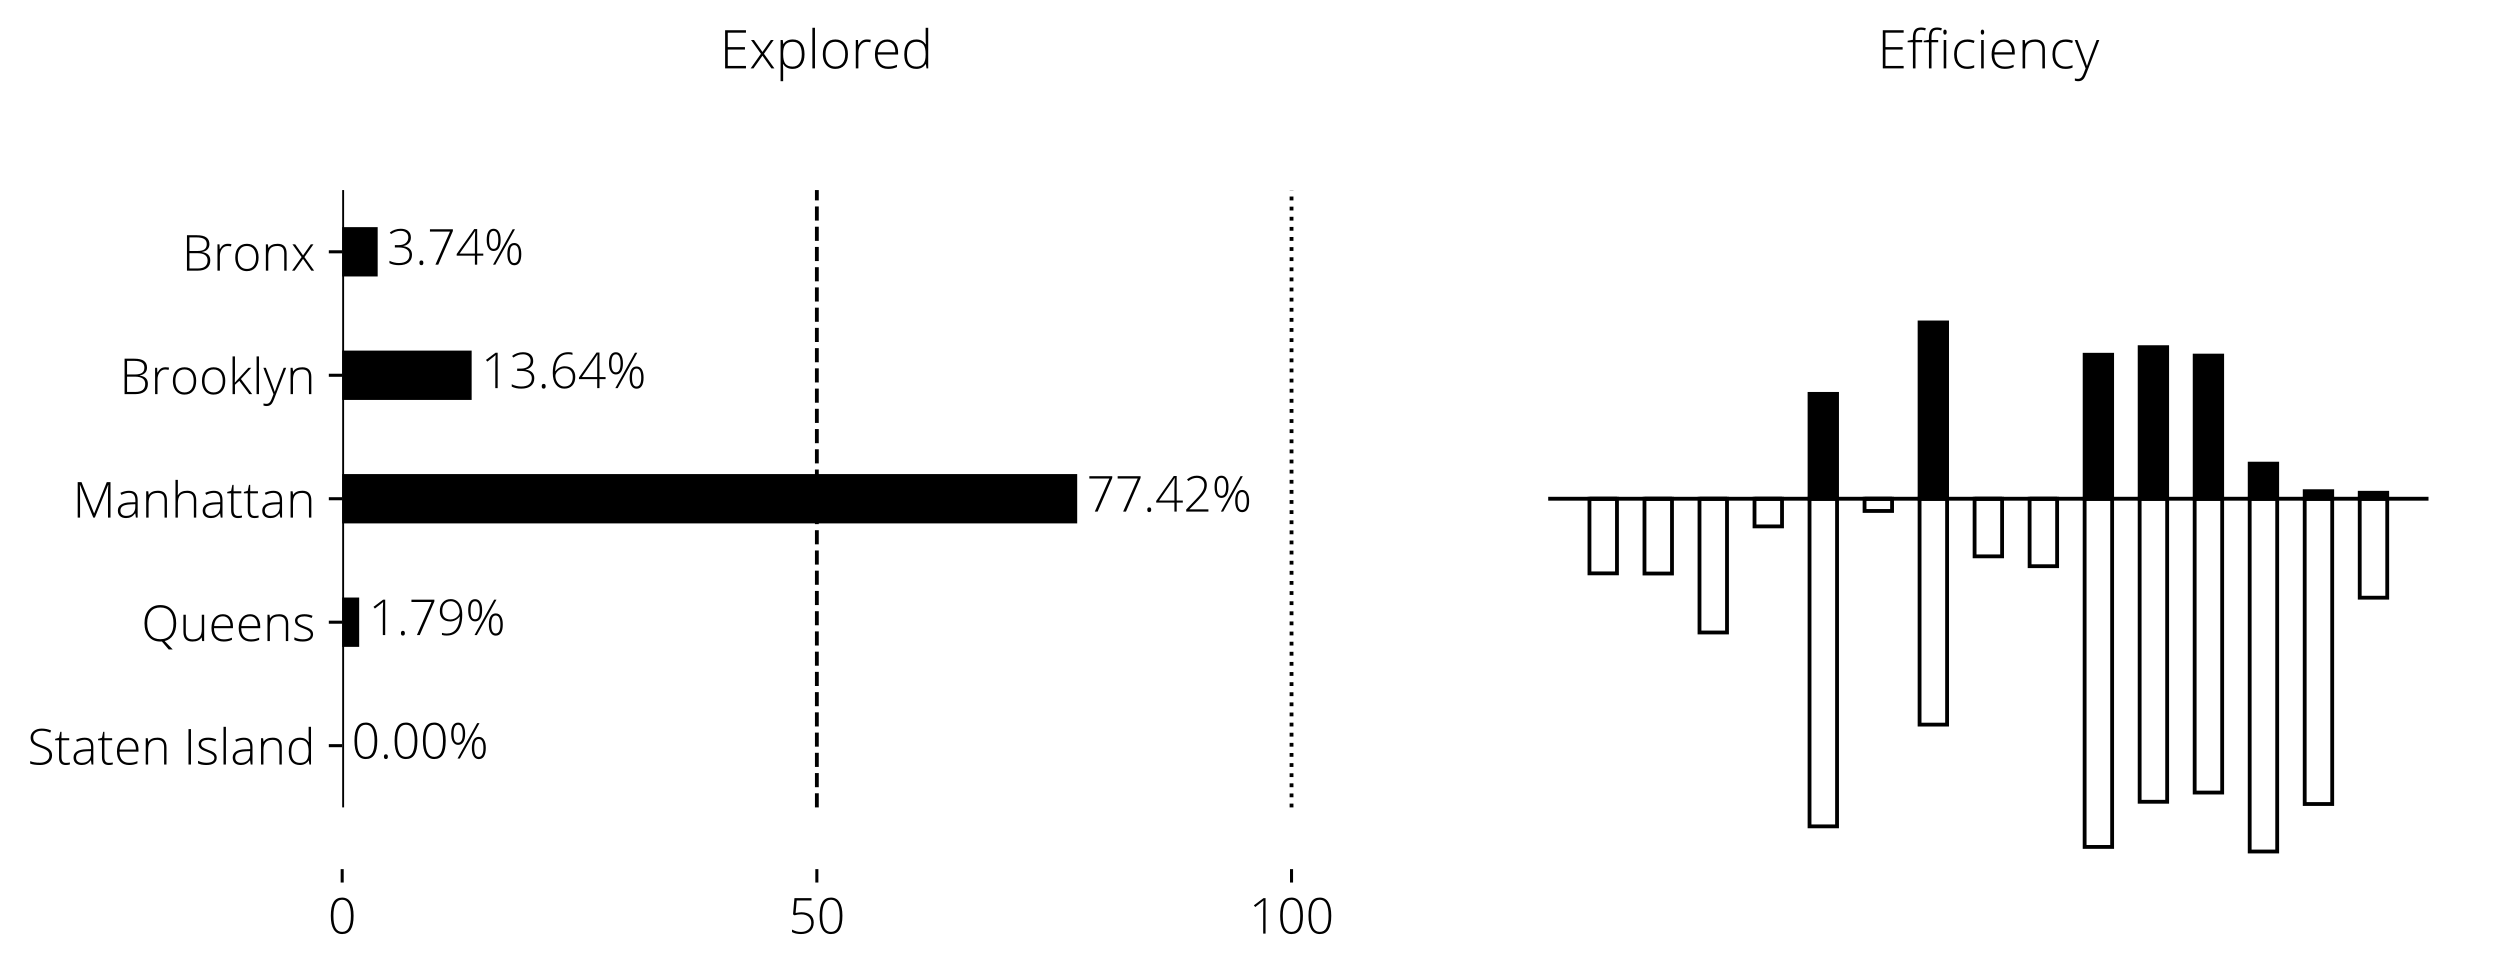
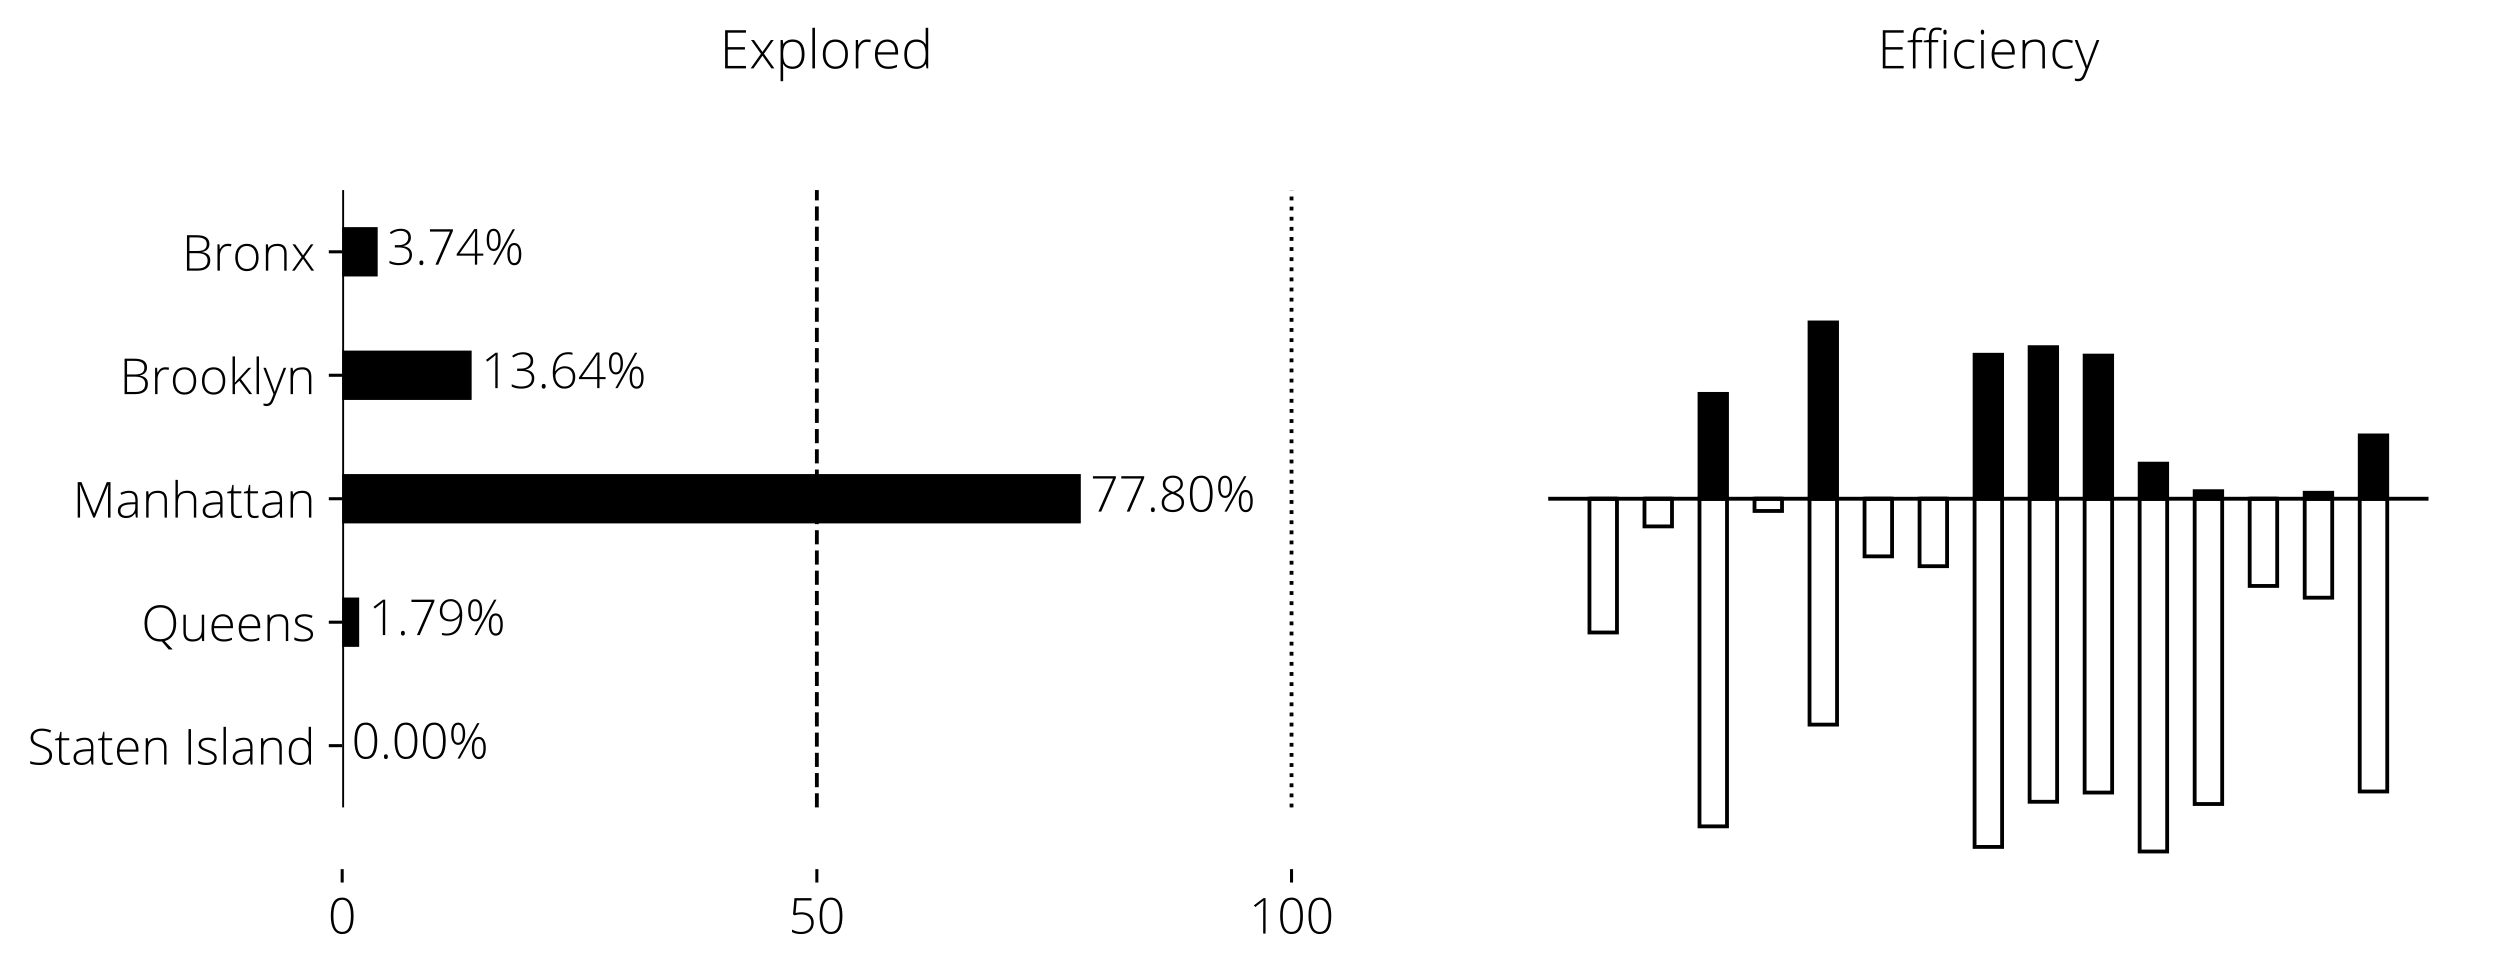
<svg xmlns="http://www.w3.org/2000/svg" xmlns:xlink="http://www.w3.org/1999/xlink" width="654.828pt" height="254.856pt" viewBox="0 0 654.828 254.856" version="1.1">
  <defs>
    <style type="text/css">*{stroke-linejoin: round; stroke-linecap: butt}</style>
  </defs>
  <g id="figure_1">
    <g id="patch_1">
      <path d="M 0 254.856  L 654.828 254.856  L 654.828 0  L 0 0  z " style="fill: #ffffff" />
    </g>
    <g id="axes_1">
      <g id="patch_2">
        <path d="M 89.628 227.654  L 343.265 227.654  L 343.265 33.614  L 89.628 33.614  L 89.628 227.654  z " style="fill: none" />
      </g>
      <g id="patch_3">
-         <path d="M 89.628 201.782  L 89.628 201.782  L 89.628 188.846  L 89.628 188.846  z " clip-path="url(#p0655d49306)" />
+         <path d="M 89.628 201.782  L 89.628 201.782  L 89.628 188.846  L 89.628 188.846  z " clip-path="url(#paaaf81e658)" />
      </g>
      <g id="patch_4">
-         <path d="M 89.628 169.442  L 94.08 169.442  L 94.08 156.506  L 89.628 156.506  z " clip-path="url(#p0655d49306)" />
+         <path d="M 89.628 169.442  L 94.08 169.442  L 94.08 156.506  L 89.628 156.506  z " clip-path="url(#paaaf81e658)" />
      </g>
      <g id="patch_5">
-         <path d="M 89.628 137.102  L 282.151 137.102  L 282.151 124.166  L 89.628 124.166  z " clip-path="url(#p0655d49306)" />
+         <path d="M 89.628 137.102  L 283.097 137.102  L 283.097 124.166  L 89.628 124.166  z " clip-path="url(#paaaf81e658)" />
      </g>
      <g id="patch_6">
-         <path d="M 89.628 104.762  L 123.54 104.762  L 123.54 91.826  L 89.628 91.826  z " clip-path="url(#p0655d49306)" />
+         <path d="M 89.628 104.762  L 123.54 104.762  L 123.54 91.826  L 89.628 91.826  z " clip-path="url(#paaaf81e658)" />
      </g>
      <g id="patch_7">
-         <path d="M 89.628 72.422  L 98.926 72.422  L 98.926 59.486  L 89.628 59.486  z " clip-path="url(#p0655d49306)" />
+         <path d="M 89.628 72.422  L 98.926 72.422  L 98.926 59.486  L 89.628 59.486  z " clip-path="url(#paaaf81e658)" />
      </g>
      <g id="matplotlib.axis_1">
        <g id="xtick_1">
          <g id="line2d_1">
            <defs>
-               <path id="m9efb4e3fc9" d="M 0 0  L 0 3.5  " style="stroke: #000000; stroke-width: 0.8" />
+               <path id="m57287d8d97" d="M 0 0  L 0 3.5  " style="stroke: #000000; stroke-width: 0.8" />
            </defs>
            <g>
-               <use xlink:href="#m9efb4e3fc9" x="89.628" y="227.654" style="stroke: #000000; stroke-width: 0.8" />
+               <use xlink:href="#m57287d8d97" x="89.628" y="227.654" style="stroke: #000000; stroke-width: 0.8" />
            </g>
          </g>
          <g id="text_1">
            <g transform="translate(85.91836 244.5322) scale(0.13 -0.13)">
              <defs>
                <path id="OpenSans-Light-30" d="M 3297 2297  Q 3297 1094 2930 515  Q 2563 -63 1819 -63  Q 1103 -63 731 532  Q 359 1128 359 2297  Q 359 3491 720 4066  Q 1081 4641 1819 4641  Q 2541 4641 2919 4045  Q 3297 3450 3297 2297  z M 697 2297  Q 697 1234 975 726  Q 1253 219 1819 219  Q 2409 219 2679 744  Q 2950 1269 2950 2297  Q 2950 3309 2679 3834  Q 2409 4359 1819 4359  Q 1228 4359 962 3834  Q 697 3309 697 2297  z " transform="scale(0.015625)" />
              </defs>
              <use xlink:href="#OpenSans-Light-30" />
            </g>
          </g>
        </g>
        <g id="xtick_2">
          <g id="line2d_2">
            <g>
-               <use xlink:href="#m9efb4e3fc9" x="213.96" y="227.654" style="stroke: #000000; stroke-width: 0.8" />
+               <use xlink:href="#m57287d8d97" x="213.96" y="227.654" style="stroke: #000000; stroke-width: 0.8" />
            </g>
          </g>
          <g id="text_2">
            <g transform="translate(206.5398 244.5322) scale(0.13 -0.13)">
              <defs>
                <path id="OpenSans-Light-35" d="M 1678 2747  Q 2409 2747 2829 2394  Q 3250 2041 3250 1422  Q 3250 719 2812 328  Q 2375 -63 1606 -63  Q 1266 -63 959 4  Q 653 72 447 197  L 447 519  Q 784 347 1046 280  Q 1309 213 1606 213  Q 2206 213 2568 530  Q 2931 847 2931 1388  Q 2931 1897 2578 2187  Q 2225 2478 1619 2478  Q 1213 2478 769 2356  L 581 2478  L 763 4569  L 2963 4569  L 2963 4269  L 1056 4269  L 916 2656  Q 1403 2747 1678 2747  z " transform="scale(0.015625)" />
              </defs>
              <use xlink:href="#OpenSans-Light-35" />
              <use xlink:href="#OpenSans-Light-30" x="57.08" />
            </g>
          </g>
        </g>
        <g id="xtick_3">
          <g id="line2d_3">
            <g>
-               <use xlink:href="#m9efb4e3fc9" x="338.292" y="227.654" style="stroke: #000000; stroke-width: 0.8" />
+               <use xlink:href="#m57287d8d97" x="338.292" y="227.654" style="stroke: #000000; stroke-width: 0.8" />
            </g>
          </g>
          <g id="text_3">
            <g transform="translate(327.1613 244.5322) scale(0.13 -0.13)">
              <defs>
                <path id="OpenSans-Light-31" d="M 2131 0  L 1825 0  L 1825 3328  Q 1825 3781 1863 4269  Q 1816 4222 1766 4178  Q 1716 4134 800 3419  L 622 3641  L 1863 4569  L 2131 4569  L 2131 0  z " transform="scale(0.015625)" />
              </defs>
              <use xlink:href="#OpenSans-Light-31" />
              <use xlink:href="#OpenSans-Light-30" x="57.08" />
              <use xlink:href="#OpenSans-Light-30" x="114.16" />
            </g>
          </g>
        </g>
      </g>
      <g id="matplotlib.axis_2">
        <g id="ytick_1">
          <g id="line2d_4">
            <defs>
-               <path id="m9c99fe3519" d="M 0 0  L -3.5 0  " style="stroke: #000000; stroke-width: 0.8" />
+               <path id="ma86e951712" d="M 0 0  L -3.5 0  " style="stroke: #000000; stroke-width: 0.8" />
            </defs>
            <g>
-               <use xlink:href="#m9c99fe3519" x="89.628" y="195.314" style="stroke: #000000; stroke-width: 0.8" />
+               <use xlink:href="#ma86e951712" x="89.628" y="195.314" style="stroke: #000000; stroke-width: 0.8" />
            </g>
          </g>
          <g id="text_4">
            <g transform="translate(7.2 200.2532) scale(0.13 -0.13)">
              <defs>
                <path id="OpenSans-Light-53" d="M 3169 1178  Q 3169 606 2748 271  Q 2328 -63 1631 -63  Q 794 -63 347 122  L 347 441  Q 841 231 1606 231  Q 2169 231 2498 489  Q 2828 747 2828 1166  Q 2828 1425 2718 1595  Q 2609 1766 2362 1906  Q 2116 2047 1638 2209  Q 938 2450 670 2729  Q 403 3009 403 3475  Q 403 3988 804 4311  Q 1206 4634 1838 4634  Q 2481 4634 3047 4391  L 2931 4116  Q 2363 4353 1844 4353  Q 1338 4353 1038 4118  Q 738 3884 738 3481  Q 738 3228 830 3065  Q 922 2903 1131 2773  Q 1341 2644 1850 2463  Q 2384 2278 2653 2104  Q 2922 1931 3045 1711  Q 3169 1491 3169 1178  z " transform="scale(0.015625)" />
                <path id="OpenSans-Light-74" d="M 1466 213  Q 1759 213 1978 263  L 1978 13  Q 1753 -63 1459 -63  Q 1009 -63 795 178  Q 581 419 581 934  L 581 3128  L 78 3128  L 78 3309  L 581 3450  L 738 4219  L 897 4219  L 897 3397  L 1894 3397  L 1894 3128  L 897 3128  L 897 978  Q 897 588 1034 400  Q 1172 213 1466 213  z " transform="scale(0.015625)" />
                <path id="OpenSans-Light-61" d="M 2631 0  L 2553 538  L 2528 538  Q 2272 209 2001 73  Q 1731 -63 1363 -63  Q 863 -63 584 193  Q 306 450 306 903  Q 306 1400 720 1675  Q 1134 1950 1919 1966  L 2566 1984  L 2566 2209  Q 2566 2694 2369 2941  Q 2172 3188 1734 3188  Q 1263 3188 756 2925  L 641 3194  Q 1200 3456 1747 3456  Q 2306 3456 2582 3165  Q 2859 2875 2859 2259  L 2859 0  L 2631 0  z M 1381 219  Q 1925 219 2239 530  Q 2553 841 2553 1394  L 2553 1728  L 1959 1703  Q 1244 1669 939 1480  Q 634 1291 634 891  Q 634 572 829 395  Q 1025 219 1381 219  z " transform="scale(0.015625)" />
                <path id="OpenSans-Light-65" d="M 1941 -63  Q 1200 -63 786 393  Q 372 850 372 1672  Q 372 2484 772 2973  Q 1172 3463 1850 3463  Q 2450 3463 2797 3044  Q 3144 2625 3144 1906  L 3144 1656  L 697 1656  Q 703 956 1023 587  Q 1344 219 1941 219  Q 2231 219 2451 259  Q 2672 300 3009 434  L 3009 153  Q 2722 28 2478 -17  Q 2234 -63 1941 -63  z M 1850 3188  Q 1359 3188 1062 2864  Q 766 2541 716 1931  L 2816 1931  Q 2816 2522 2559 2855  Q 2303 3188 1850 3188  z " transform="scale(0.015625)" />
                <path id="OpenSans-Light-6e" d="M 2938 0  L 2938 2203  Q 2938 2716 2722 2948  Q 2506 3181 2053 3181  Q 1444 3181 1161 2873  Q 878 2566 878 1875  L 878 0  L 569 0  L 569 3397  L 831 3397  L 891 2931  L 909 2931  Q 1241 3463 2088 3463  Q 3244 3463 3244 2222  L 3244 0  L 2938 0  z " transform="scale(0.015625)" />
                <path id="OpenSans-Light-20" transform="scale(0.015625)" />
                <path id="OpenSans-Light-49" d="M 647 0  L 647 4569  L 966 4569  L 966 0  L 647 0  z " transform="scale(0.015625)" />
                <path id="OpenSans-Light-73" d="M 2675 884  Q 2675 428 2328 182  Q 1981 -63 1344 -63  Q 663 -63 263 147  L 263 481  Q 775 225 1344 225  Q 1847 225 2108 392  Q 2369 559 2369 838  Q 2369 1094 2161 1269  Q 1953 1444 1478 1613  Q 969 1797 762 1930  Q 556 2063 451 2230  Q 347 2397 347 2638  Q 347 3019 667 3241  Q 988 3463 1563 3463  Q 2113 3463 2606 3256  L 2491 2975  Q 1991 3181 1563 3181  Q 1147 3181 903 3043  Q 659 2906 659 2663  Q 659 2397 848 2237  Q 1038 2078 1588 1881  Q 2047 1716 2256 1583  Q 2466 1450 2570 1281  Q 2675 1113 2675 884  z " transform="scale(0.015625)" />
                <path id="OpenSans-Light-6c" d="M 878 0  L 569 0  L 569 4863  L 878 4863  L 878 0  z " transform="scale(0.015625)" />
                <path id="OpenSans-Light-64" d="M 1813 3463  Q 2181 3463 2450 3328  Q 2719 3194 2931 2869  L 2950 2869  Q 2931 3263 2931 3641  L 2931 4863  L 3238 4863  L 3238 0  L 3034 0  L 2956 519  L 2931 519  Q 2544 -63 1819 -63  Q 1116 -63 744 375  Q 372 813 372 1650  Q 372 2531 740 2997  Q 1109 3463 1813 3463  z M 1813 3181  Q 1256 3181 976 2790  Q 697 2400 697 1656  Q 697 213 1819 213  Q 2394 213 2662 547  Q 2931 881 2931 1650  L 2931 1703  Q 2931 2491 2667 2836  Q 2403 3181 1813 3181  z " transform="scale(0.015625)" />
              </defs>
              <use xlink:href="#OpenSans-Light-53" />
              <use xlink:href="#OpenSans-Light-74" x="54.492" />
              <use xlink:href="#OpenSans-Light-61" x="87.988" />
              <use xlink:href="#OpenSans-Light-74" x="140.967" />
              <use xlink:href="#OpenSans-Light-65" x="174.463" />
              <use xlink:href="#OpenSans-Light-6e" x="229.346" />
              <use xlink:href="#OpenSans-Light-20" x="288.33" />
              <use xlink:href="#OpenSans-Light-49" x="314.307" />
              <use xlink:href="#OpenSans-Light-73" x="339.502" />
              <use xlink:href="#OpenSans-Light-6c" x="386.084" />
              <use xlink:href="#OpenSans-Light-61" x="408.691" />
              <use xlink:href="#OpenSans-Light-6e" x="461.67" />
              <use xlink:href="#OpenSans-Light-64" x="520.654" />
            </g>
          </g>
        </g>
        <g id="ytick_2">
          <g id="line2d_5">
            <g>
-               <use xlink:href="#m9c99fe3519" x="89.628" y="162.974" style="stroke: #000000; stroke-width: 0.8" />
+               <use xlink:href="#ma86e951712" x="89.628" y="162.974" style="stroke: #000000; stroke-width: 0.8" />
            </g>
          </g>
          <g id="text_5">
            <g transform="translate(37.03094 167.9132) scale(0.13 -0.13)">
              <defs>
                <path id="OpenSans-Light-51" d="M 4488 2291  Q 4488 1372 4094 770  Q 3700 169 3003 0  L 4044 -1088  L 3525 -1088  L 2644 -56  L 2541 -63  L 2444 -63  Q 1491 -63 947 570  Q 403 1203 403 2297  Q 403 3388 951 4014  Q 1500 4641 2450 4641  Q 3406 4641 3947 4011  Q 4488 3381 4488 2291  z M 750 2291  Q 750 1309 1187 773  Q 1625 238 2444 238  Q 3269 238 3705 769  Q 4141 1300 4141 2291  Q 4141 3278 3705 3804  Q 3269 4331 2450 4331  Q 1634 4331 1192 3800  Q 750 3269 750 2291  z " transform="scale(0.015625)" />
                <path id="OpenSans-Light-75" d="M 838 3397  L 838 1197  Q 838 684 1053 451  Q 1269 219 1722 219  Q 2328 219 2614 525  Q 2900 831 2900 1522  L 2900 3397  L 3206 3397  L 3206 0  L 2944 0  L 2888 469  L 2869 469  Q 2538 -63 1691 -63  Q 531 -63 531 1178  L 531 3397  L 838 3397  z " transform="scale(0.015625)" />
              </defs>
              <use xlink:href="#OpenSans-Light-51" />
              <use xlink:href="#OpenSans-Light-75" x="76.416" />
              <use xlink:href="#OpenSans-Light-65" x="135.4" />
              <use xlink:href="#OpenSans-Light-65" x="190.283" />
              <use xlink:href="#OpenSans-Light-6e" x="245.166" />
              <use xlink:href="#OpenSans-Light-73" x="304.15" />
            </g>
          </g>
        </g>
        <g id="ytick_3">
          <g id="line2d_6">
            <g>
-               <use xlink:href="#m9c99fe3519" x="89.628" y="130.634" style="stroke: #000000; stroke-width: 0.8" />
+               <use xlink:href="#ma86e951712" x="89.628" y="130.634" style="stroke: #000000; stroke-width: 0.8" />
            </g>
          </g>
          <g id="text_6">
            <g transform="translate(19.03406 135.5732) scale(0.13 -0.13)">
              <defs>
                <path id="OpenSans-Light-4d" d="M 2656 0  L 953 4219  L 928 4219  Q 953 3831 953 3425  L 953 0  L 647 0  L 647 4569  L 1141 4569  L 2759 550  L 2778 550  L 4397 4569  L 4878 4569  L 4878 0  L 4556 0  L 4556 3463  Q 4556 3825 4594 4213  L 4569 4213  L 2859 0  L 2656 0  z " transform="scale(0.015625)" />
                <path id="OpenSans-Light-68" d="M 2938 0  L 2938 2203  Q 2938 2716 2722 2948  Q 2506 3181 2053 3181  Q 1444 3181 1161 2873  Q 878 2566 878 1875  L 878 0  L 569 0  L 569 4863  L 878 4863  L 878 3316  L 863 2881  L 884 2881  Q 1075 3188 1365 3325  Q 1656 3463 2088 3463  Q 3244 3463 3244 2222  L 3244 0  L 2938 0  z " transform="scale(0.015625)" />
              </defs>
              <use xlink:href="#OpenSans-Light-4d" />
              <use xlink:href="#OpenSans-Light-61" x="86.279" />
              <use xlink:href="#OpenSans-Light-6e" x="139.258" />
              <use xlink:href="#OpenSans-Light-68" x="198.242" />
              <use xlink:href="#OpenSans-Light-61" x="257.227" />
              <use xlink:href="#OpenSans-Light-74" x="310.205" />
              <use xlink:href="#OpenSans-Light-74" x="343.701" />
              <use xlink:href="#OpenSans-Light-61" x="377.197" />
              <use xlink:href="#OpenSans-Light-6e" x="430.176" />
            </g>
          </g>
        </g>
        <g id="ytick_4">
          <g id="line2d_7">
            <g>
-               <use xlink:href="#m9c99fe3519" x="89.628" y="98.294" style="stroke: #000000; stroke-width: 0.8" />
+               <use xlink:href="#ma86e951712" x="89.628" y="98.294" style="stroke: #000000; stroke-width: 0.8" />
            </g>
          </g>
          <g id="text_7">
            <g transform="translate(31.31703 103.2332) scale(0.13 -0.13)">
              <defs>
                <path id="OpenSans-Light-42" d="M 647 4569  L 1900 4569  Q 2747 4569 3144 4281  Q 3541 3994 3541 3413  Q 3541 3016 3298 2752  Q 3056 2488 2591 2413  L 2591 2394  Q 3138 2313 3395 2048  Q 3653 1784 3653 1313  Q 3653 681 3234 340  Q 2816 0 2047 0  L 647 0  L 647 4569  z M 966 2534  L 1972 2534  Q 2616 2534 2908 2748  Q 3200 2963 3200 3419  Q 3200 3875 2870 4081  Q 2541 4288 1888 4288  L 966 4288  L 966 2534  z M 966 2253  L 966 281  L 2041 281  Q 3309 281 3309 1313  Q 3309 2253 1972 2253  L 966 2253  z " transform="scale(0.015625)" />
                <path id="OpenSans-Light-72" d="M 1906 3463  Q 2122 3463 2369 3419  L 2309 3122  Q 2097 3175 1869 3175  Q 1434 3175 1156 2806  Q 878 2438 878 1875  L 878 0  L 569 0  L 569 3397  L 831 3397  L 863 2784  L 884 2784  Q 1094 3159 1331 3311  Q 1569 3463 1906 3463  z " transform="scale(0.015625)" />
                <path id="OpenSans-Light-6f" d="M 3378 1703  Q 3378 872 2975 404  Q 2572 -63 1863 -63  Q 1416 -63 1075 153  Q 734 369 553 772  Q 372 1175 372 1703  Q 372 2534 775 2998  Q 1178 3463 1881 3463  Q 2581 3463 2979 2992  Q 3378 2522 3378 1703  z M 697 1703  Q 697 1003 1005 611  Q 1313 219 1875 219  Q 2438 219 2745 611  Q 3053 1003 3053 1703  Q 3053 2406 2742 2793  Q 2431 3181 1869 3181  Q 1306 3181 1001 2795  Q 697 2409 697 1703  z " transform="scale(0.015625)" />
                <path id="OpenSans-Light-6b" d="M 872 1491  L 2606 3397  L 2981 3397  L 1644 1947  L 3097 0  L 2725 0  L 1434 1716  L 878 1209  L 878 0  L 569 0  L 569 4863  L 878 4863  L 878 2425  L 856 1491  L 872 1491  z " transform="scale(0.015625)" />
                <path id="OpenSans-Light-79" d="M 0 3397  L 319 3397  L 1038 1491  Q 1366 613 1453 306  L 1472 306  Q 1603 709 1900 1509  L 2619 3397  L 2938 3397  L 1416 -550  Q 1231 -1031 1106 -1200  Q 981 -1369 814 -1453  Q 647 -1538 409 -1538  Q 231 -1538 13 -1472  L 13 -1203  Q 194 -1253 403 -1253  Q 563 -1253 684 -1178  Q 806 -1103 904 -945  Q 1003 -788 1133 -445  Q 1263 -103 1300 0  L 0 3397  z " transform="scale(0.015625)" />
              </defs>
              <use xlink:href="#OpenSans-Light-42" />
              <use xlink:href="#OpenSans-Light-72" x="62.695" />
              <use xlink:href="#OpenSans-Light-6f" x="101.611" />
              <use xlink:href="#OpenSans-Light-6f" x="160.205" />
              <use xlink:href="#OpenSans-Light-6b" x="218.799" />
              <use xlink:href="#OpenSans-Light-6c" x="267.188" />
              <use xlink:href="#OpenSans-Light-79" x="289.795" />
              <use xlink:href="#OpenSans-Light-6e" x="335.693" />
            </g>
          </g>
        </g>
        <g id="ytick_5">
          <g id="line2d_8">
            <g>
-               <use xlink:href="#m9c99fe3519" x="89.628" y="65.954" style="stroke: #000000; stroke-width: 0.8" />
+               <use xlink:href="#ma86e951712" x="89.628" y="65.954" style="stroke: #000000; stroke-width: 0.8" />
            </g>
          </g>
          <g id="text_8">
            <g transform="translate(47.65641 70.89317) scale(0.13 -0.13)">
              <defs>
                <path id="OpenSans-Light-78" d="M 1403 1747  L 219 3397  L 575 3397  L 1588 1966  L 2591 3397  L 2931 3397  L 1766 1747  L 3016 0  L 2656 0  L 1588 1516  L 513 0  L 172 0  L 1403 1747  z " transform="scale(0.015625)" />
              </defs>
              <use xlink:href="#OpenSans-Light-42" />
              <use xlink:href="#OpenSans-Light-72" x="62.695" />
              <use xlink:href="#OpenSans-Light-6f" x="101.611" />
              <use xlink:href="#OpenSans-Light-6e" x="160.205" />
              <use xlink:href="#OpenSans-Light-78" x="219.189" />
            </g>
          </g>
        </g>
      </g>
      <g id="LineCollection_1">
-         <path d="M 89.628 211.484  L 89.628 49.784  " clip-path="url(#p0655d49306)" style="fill: none; stroke: #000000" />
+         <path d="M 89.628 211.484  L 89.628 49.784  " clip-path="url(#paaaf81e658)" style="fill: none; stroke: #000000" />
      </g>
      <g id="LineCollection_2">
-         <path d="M 213.96 211.484  L 213.96 49.784  " clip-path="url(#p0655d49306)" style="fill: none; stroke-dasharray: 3.7,1.6; stroke-dashoffset: 0; stroke: #000000" />
+         <path d="M 213.96 211.484  L 213.96 49.784  " clip-path="url(#paaaf81e658)" style="fill: none; stroke-dasharray: 3.7,1.6; stroke-dashoffset: 0; stroke: #000000" />
      </g>
      <g id="LineCollection_3">
-         <path d="M 338.292 211.484  L 338.292 49.784  " clip-path="url(#p0655d49306)" style="fill: none; stroke-dasharray: 1,1.65; stroke-dashoffset: 0; stroke: #000000" />
+         <path d="M 338.292 211.484  L 338.292 49.784  " clip-path="url(#paaaf81e658)" style="fill: none; stroke-dasharray: 1,1.65; stroke-dashoffset: 0; stroke: #000000" />
      </g>
      <g id="text_9">
        <g transform="translate(92.11507 198.6911) scale(0.13 -0.13)">
          <defs>
            <path id="OpenSans-Light-2e" d="M 506 244  Q 506 550 756 550  Q 1013 550 1013 244  Q 1013 -63 756 -63  Q 506 -63 506 244  z " transform="scale(0.015625)" />
            <path id="OpenSans-Light-25" d="M 659 3206  Q 659 2625 800 2333  Q 941 2041 1241 2041  Q 1844 2041 1844 3206  Q 1844 3781 1689 4070  Q 1534 4359 1241 4359  Q 941 4359 800 4070  Q 659 3781 659 3206  z M 2150 3206  Q 2150 2500 1915 2133  Q 1681 1766 1241 1766  Q 825 1766 589 2142  Q 353 2519 353 3206  Q 353 3903 578 4268  Q 803 4634 1241 4634  Q 1675 4634 1912 4257  Q 2150 3881 2150 3206  z M 3322 1369  Q 3322 791 3462 502  Q 3603 213 3903 213  Q 4506 213 4506 1369  Q 4506 2522 3903 2522  Q 3603 2522 3462 2236  Q 3322 1950 3322 1369  z M 4813 1369  Q 4813 663 4581 295  Q 4350 -72 3909 -72  Q 3484 -72 3250 308  Q 3016 688 3016 1369  Q 3016 2072 3245 2434  Q 3475 2797 3909 2797  Q 4338 2797 4575 2422  Q 4813 2047 4813 1369  z M 4000 4569  L 1466 0  L 1166 0  L 3700 4569  L 4000 4569  z " transform="scale(0.015625)" />
          </defs>
          <use xlink:href="#OpenSans-Light-30" />
          <use xlink:href="#OpenSans-Light-2e" x="57.08" />
          <use xlink:href="#OpenSans-Light-30" x="80.859" />
          <use xlink:href="#OpenSans-Light-30" x="137.939" />
          <use xlink:href="#OpenSans-Light-25" x="195.02" />
        </g>
      </g>
      <g id="text_10">
        <g transform="translate(96.5668 166.3511) scale(0.13 -0.13)">
          <defs>
            <path id="OpenSans-Light-37" d="M 1044 0  L 2925 4269  L 341 4269  L 341 4569  L 3297 4569  L 3297 4341  L 1409 0  L 1044 0  z " transform="scale(0.015625)" />
            <path id="OpenSans-Light-39" d="M 3238 2631  Q 3238 1731 3002 1125  Q 2766 519 2314 228  Q 1863 -63 1222 -63  Q 897 -63 622 19  L 622 288  Q 756 244 945 220  Q 1134 197 1234 197  Q 2006 197 2443 755  Q 2881 1313 2931 2381  L 2894 2381  Q 2666 2081 2350 1920  Q 2034 1759 1691 1759  Q 1056 1759 701 2109  Q 347 2459 347 3103  Q 347 3791 736 4216  Q 1125 4641 1747 4641  Q 2197 4641 2534 4405  Q 2872 4169 3055 3712  Q 3238 3256 3238 2631  z M 1747 4366  Q 1253 4366 959 4033  Q 666 3700 666 3122  Q 666 2578 937 2297  Q 1209 2016 1716 2016  Q 2031 2016 2304 2156  Q 2578 2297 2739 2530  Q 2900 2763 2900 3003  Q 2900 3369 2754 3687  Q 2609 4006 2348 4186  Q 2088 4366 1747 4366  z " transform="scale(0.015625)" />
          </defs>
          <use xlink:href="#OpenSans-Light-31" />
          <use xlink:href="#OpenSans-Light-2e" x="57.08" />
          <use xlink:href="#OpenSans-Light-37" x="80.859" />
          <use xlink:href="#OpenSans-Light-39" x="137.939" />
          <use xlink:href="#OpenSans-Light-25" x="195.02" />
        </g>
      </g>
      <g id="text_11">
-         <g transform="translate(284.6379 134.0111) scale(0.13 -0.13)">
-           <defs>
-             <path id="OpenSans-Light-34" d="M 3566 1166  L 2778 1166  L 2778 0  L 2484 0  L 2484 1166  L 134 1166  L 134 1375  L 2400 4594  L 2778 4594  L 2778 1434  L 3566 1434  L 3566 1166  z M 2484 1434  L 2484 2741  Q 2484 3684 2528 4325  L 2503 4325  Q 2441 4209 2119 3738  L 506 1434  L 2484 1434  z " transform="scale(0.015625)" />
-             <path id="OpenSans-Light-32" d="M 3213 0  L 353 0  L 353 275  L 1569 1544  Q 2081 2075 2287 2356  Q 2494 2638 2591 2894  Q 2688 3150 2688 3431  Q 2688 3841 2419 4097  Q 2150 4353 1722 4353  Q 1150 4353 628 3938  L 459 4153  Q 1031 4634 1728 4634  Q 2325 4634 2667 4315  Q 3009 3997 3009 3438  Q 3009 2984 2779 2561  Q 2550 2138 1941 1516  L 769 313  L 769 300  L 3213 300  L 3213 0  z " transform="scale(0.015625)" />
+         <g transform="translate(285.5832 134.0111) scale(0.13 -0.13)">
+           <defs>
+             <path id="OpenSans-Light-38" d="M 1819 4647  Q 2400 4647 2754 4350  Q 3109 4053 3109 3547  Q 3109 3197 2889 2928  Q 2669 2659 2175 2431  Q 2775 2184 3019 1890  Q 3263 1597 3263 1178  Q 3263 613 2867 275  Q 2472 -63 1806 -63  Q 1116 -63 747 253  Q 378 569 378 1172  Q 378 1581 637 1890  Q 897 2200 1441 2419  Q 938 2656 731 2920  Q 525 3184 525 3553  Q 525 3881 690 4129  Q 856 4378 1154 4512  Q 1453 4647 1819 4647  z M 697 1125  Q 697 694 989 456  Q 1281 219 1806 219  Q 2319 219 2631 470  Q 2944 722 2944 1153  Q 2944 1541 2698 1783  Q 2453 2025 1753 2291  Q 1178 2069 937 1800  Q 697 1531 697 1125  z M 1813 4366  Q 1372 4366 1105 4148  Q 838 3931 838 3553  Q 838 3334 936 3167  Q 1034 3000 1220 2864  Q 1406 2728 1844 2547  Q 2353 2744 2575 2981  Q 2797 3219 2797 3553  Q 2797 3928 2533 4147  Q 2269 4366 1813 4366  z " transform="scale(0.015625)" />
          </defs>
          <use xlink:href="#OpenSans-Light-37" />
          <use xlink:href="#OpenSans-Light-37" x="57.08" />
          <use xlink:href="#OpenSans-Light-2e" x="114.16" />
-           <use xlink:href="#OpenSans-Light-34" x="137.939" />
-           <use xlink:href="#OpenSans-Light-32" x="195.02" />
+           <use xlink:href="#OpenSans-Light-38" x="137.939" />
+           <use xlink:href="#OpenSans-Light-30" x="195.02" />
          <use xlink:href="#OpenSans-Light-25" x="252.1" />
        </g>
      </g>
      <g id="text_12">
        <g transform="translate(126.0263 101.6711) scale(0.13 -0.13)">
          <defs>
            <path id="OpenSans-Light-33" d="M 3059 3494  Q 3059 3069 2792 2778  Q 2525 2488 2075 2406  L 2075 2388  Q 2625 2319 2912 2037  Q 3200 1756 3200 1281  Q 3200 641 2764 289  Q 2328 -63 1509 -63  Q 813 -63 294 197  L 294 506  Q 556 369 882 291  Q 1209 213 1497 213  Q 2188 213 2534 492  Q 2881 772 2881 1281  Q 2881 1734 2526 1978  Q 2172 2222 1484 2222  L 991 2222  L 991 2522  L 1491 2522  Q 2059 2522 2392 2792  Q 2725 3063 2725 3525  Q 2725 3906 2454 4136  Q 2184 4366 1747 4366  Q 1406 4366 1125 4270  Q 844 4175 494 3944  L 341 4153  Q 606 4375 981 4504  Q 1356 4634 1741 4634  Q 2372 4634 2715 4336  Q 3059 4038 3059 3494  z " transform="scale(0.015625)" />
            <path id="OpenSans-Light-36" d="M 409 1947  Q 409 2838 651 3445  Q 894 4053 1339 4347  Q 1784 4641 2413 4641  Q 2706 4641 2950 4569  L 2950 4294  Q 2722 4378 2400 4378  Q 1628 4378 1198 3822  Q 769 3266 716 2203  L 756 2203  Q 994 2509 1300 2665  Q 1606 2822 1947 2822  Q 2588 2822 2948 2456  Q 3309 2091 3309 1447  Q 3309 747 2929 342  Q 2550 -63 1906 -63  Q 1213 -63 811 467  Q 409 997 409 1947  z M 1906 213  Q 2419 213 2703 534  Q 2988 856 2988 1453  Q 2988 1978 2706 2272  Q 2425 2566 1941 2566  Q 1622 2566 1348 2425  Q 1075 2284 912 2051  Q 750 1819 750 1575  Q 750 1228 904 908  Q 1059 588 1323 400  Q 1588 213 1906 213  z " transform="scale(0.015625)" />
+             <path id="OpenSans-Light-34" d="M 3566 1166  L 2778 1166  L 2778 0  L 2484 0  L 2484 1166  L 134 1166  L 134 1375  L 2400 4594  L 2778 4594  L 2778 1434  L 3566 1434  L 3566 1166  z M 2484 1434  L 2484 2741  Q 2484 3684 2528 4325  L 2503 4325  Q 2441 4209 2119 3738  L 506 1434  L 2484 1434  z " transform="scale(0.015625)" />
          </defs>
          <use xlink:href="#OpenSans-Light-31" />
          <use xlink:href="#OpenSans-Light-33" x="57.08" />
          <use xlink:href="#OpenSans-Light-2e" x="114.16" />
          <use xlink:href="#OpenSans-Light-36" x="137.939" />
          <use xlink:href="#OpenSans-Light-34" x="195.02" />
          <use xlink:href="#OpenSans-Light-25" x="252.1" />
        </g>
      </g>
      <g id="text_13">
        <g transform="translate(101.4131 69.33114) scale(0.13 -0.13)">
          <use xlink:href="#OpenSans-Light-33" />
          <use xlink:href="#OpenSans-Light-2e" x="57.08" />
          <use xlink:href="#OpenSans-Light-37" x="80.859" />
          <use xlink:href="#OpenSans-Light-34" x="137.939" />
          <use xlink:href="#OpenSans-Light-25" x="195.02" />
        </g>
      </g>
      <g id="text_14">
        <g transform="translate(188.5144 17.91219) scale(0.14 -0.14)">
          <defs>
            <path id="OpenSans-Light-45" d="M 3144 0  L 647 0  L 647 4569  L 3144 4569  L 3144 4275  L 966 4275  L 966 2547  L 3022 2547  L 3022 2253  L 966 2253  L 966 294  L 3144 294  L 3144 0  z " transform="scale(0.015625)" />
            <path id="OpenSans-Light-70" d="M 2022 -63  Q 1238 -63 878 525  L 856 525  L 866 263  Q 878 31 878 -244  L 878 -1538  L 569 -1538  L 569 3397  L 831 3397  L 891 2913  L 909 2913  Q 1259 3463 2028 3463  Q 2716 3463 3077 3011  Q 3438 2559 3438 1697  Q 3438 859 3058 398  Q 2678 -63 2022 -63  z M 2016 213  Q 2538 213 2823 600  Q 3109 988 3109 1684  Q 3109 3181 2028 3181  Q 1434 3181 1156 2854  Q 878 2528 878 1791  L 878 1691  Q 878 894 1145 553  Q 1413 213 2016 213  z " transform="scale(0.015625)" />
          </defs>
          <use xlink:href="#OpenSans-Light-45" />
          <use xlink:href="#OpenSans-Light-78" x="55.176" />
          <use xlink:href="#OpenSans-Light-70" x="104.98" />
          <use xlink:href="#OpenSans-Light-6c" x="164.502" />
          <use xlink:href="#OpenSans-Light-6f" x="187.109" />
          <use xlink:href="#OpenSans-Light-72" x="245.703" />
          <use xlink:href="#OpenSans-Light-65" x="284.619" />
          <use xlink:href="#OpenSans-Light-64" x="339.502" />
        </g>
      </g>
    </g>
    <g id="axes_2">
      <g id="patch_8">
-         <path d="M 416.329 130.634  L 423.535 130.634  L 423.535 130.634  L 416.329 130.634  z " clip-path="url(#pe5269cd57f)" style="stroke: #000000; stroke-linejoin: miter" />
+         <path d="M 416.329 130.634  L 423.535 130.634  L 423.535 130.634  L 416.329 130.634  z " clip-path="url(#pc0f1944c7a)" style="stroke: #000000; stroke-linejoin: miter" />
      </g>
      <g id="patch_9">
-         <path d="M 430.741 130.634  L 437.946 130.634  L 437.946 130.634  L 430.741 130.634  z " clip-path="url(#pe5269cd57f)" style="stroke: #000000; stroke-linejoin: miter" />
+         <path d="M 430.741 130.634  L 437.946 130.634  L 437.946 130.634  L 430.741 130.634  z " clip-path="url(#pc0f1944c7a)" style="stroke: #000000; stroke-linejoin: miter" />
      </g>
      <g id="patch_10">
-         <path d="M 445.152 130.634  L 452.357 130.634  L 452.357 130.634  L 445.152 130.634  z " clip-path="url(#pe5269cd57f)" style="stroke: #000000; stroke-linejoin: miter" />
+         <path d="M 445.152 130.634  L 452.357 130.634  L 452.357 103.168  L 445.152 103.168  z " clip-path="url(#pc0f1944c7a)" style="stroke: #000000; stroke-linejoin: miter" />
      </g>
      <g id="patch_11">
-         <path d="M 459.563 130.634  L 466.768 130.634  L 466.768 130.634  L 459.563 130.634  z " clip-path="url(#pe5269cd57f)" style="stroke: #000000; stroke-linejoin: miter" />
+         <path d="M 459.563 130.634  L 466.768 130.634  L 466.768 130.634  L 459.563 130.634  z " clip-path="url(#pc0f1944c7a)" style="stroke: #000000; stroke-linejoin: miter" />
      </g>
      <g id="patch_12">
-         <path d="M 473.974 130.634  L 481.18 130.634  L 481.18 103.168  L 473.974 103.168  z " clip-path="url(#pe5269cd57f)" style="stroke: #000000; stroke-linejoin: miter" />
+         <path d="M 473.974 130.634  L 481.18 130.634  L 481.18 84.457  L 473.974 84.457  z " clip-path="url(#pc0f1944c7a)" style="stroke: #000000; stroke-linejoin: miter" />
      </g>
      <g id="patch_13">
-         <path d="M 488.385 130.634  L 495.591 130.634  L 495.591 130.634  L 488.385 130.634  z " clip-path="url(#pe5269cd57f)" style="stroke: #000000; stroke-linejoin: miter" />
+         <path d="M 488.385 130.634  L 495.591 130.634  L 495.591 130.634  L 488.385 130.634  z " clip-path="url(#pc0f1944c7a)" style="stroke: #000000; stroke-linejoin: miter" />
      </g>
      <g id="patch_14">
-         <path d="M 502.796 130.634  L 510.002 130.634  L 510.002 84.457  L 502.796 84.457  z " clip-path="url(#pe5269cd57f)" style="stroke: #000000; stroke-linejoin: miter" />
+         <path d="M 502.796 130.634  L 510.002 130.634  L 510.002 130.634  L 502.796 130.634  z " clip-path="url(#pc0f1944c7a)" style="stroke: #000000; stroke-linejoin: miter" />
      </g>
      <g id="patch_15">
-         <path d="M 517.207 130.634  L 524.413 130.634  L 524.413 130.634  L 517.207 130.634  z " clip-path="url(#pe5269cd57f)" style="stroke: #000000; stroke-linejoin: miter" />
+         <path d="M 517.207 130.634  L 524.413 130.634  L 524.413 92.918  L 517.207 92.918  z " clip-path="url(#pc0f1944c7a)" style="stroke: #000000; stroke-linejoin: miter" />
      </g>
      <g id="patch_16">
-         <path d="M 531.619 130.634  L 538.824 130.634  L 538.824 130.634  L 531.619 130.634  z " clip-path="url(#pe5269cd57f)" style="stroke: #000000; stroke-linejoin: miter" />
+         <path d="M 531.619 130.634  L 538.824 130.634  L 538.824 90.933  L 531.619 90.933  z " clip-path="url(#pc0f1944c7a)" style="stroke: #000000; stroke-linejoin: miter" />
      </g>
      <g id="patch_17">
-         <path d="M 546.03 130.634  L 553.235 130.634  L 553.235 92.918  L 546.03 92.918  z " clip-path="url(#pe5269cd57f)" style="stroke: #000000; stroke-linejoin: miter" />
+         <path d="M 546.03 130.634  L 553.235 130.634  L 553.235 93.141  L 546.03 93.141  z " clip-path="url(#pc0f1944c7a)" style="stroke: #000000; stroke-linejoin: miter" />
      </g>
      <g id="patch_18">
-         <path d="M 560.441 130.634  L 567.647 130.634  L 567.647 90.933  L 560.441 90.933  z " clip-path="url(#pe5269cd57f)" style="stroke: #000000; stroke-linejoin: miter" />
+         <path d="M 560.441 130.634  L 567.647 130.634  L 567.647 121.442  L 560.441 121.442  z " clip-path="url(#pc0f1944c7a)" style="stroke: #000000; stroke-linejoin: miter" />
      </g>
      <g id="patch_19">
-         <path d="M 574.852 130.634  L 582.058 130.634  L 582.058 93.141  L 574.852 93.141  z " clip-path="url(#pe5269cd57f)" style="stroke: #000000; stroke-linejoin: miter" />
+         <path d="M 574.852 130.634  L 582.058 130.634  L 582.058 128.657  L 574.852 128.657  z " clip-path="url(#pc0f1944c7a)" style="stroke: #000000; stroke-linejoin: miter" />
      </g>
      <g id="patch_20">
-         <path d="M 589.263 130.634  L 596.469 130.634  L 596.469 121.442  L 589.263 121.442  z " clip-path="url(#pe5269cd57f)" style="stroke: #000000; stroke-linejoin: miter" />
+         <path d="M 589.263 130.634  L 596.469 130.634  L 596.469 130.634  L 589.263 130.634  z " clip-path="url(#pc0f1944c7a)" style="stroke: #000000; stroke-linejoin: miter" />
      </g>
      <g id="patch_21">
-         <path d="M 603.674 130.634  L 610.88 130.634  L 610.88 128.657  L 603.674 128.657  z " clip-path="url(#pe5269cd57f)" style="stroke: #000000; stroke-linejoin: miter" />
+         <path d="M 603.674 130.634  L 610.88 130.634  L 610.88 129.068  L 603.674 129.068  z " clip-path="url(#pc0f1944c7a)" style="stroke: #000000; stroke-linejoin: miter" />
      </g>
      <g id="patch_22">
-         <path d="M 618.086 130.634  L 625.291 130.634  L 625.291 129.068  L 618.086 129.068  z " clip-path="url(#pe5269cd57f)" style="stroke: #000000; stroke-linejoin: miter" />
+         <path d="M 618.086 130.634  L 625.291 130.634  L 625.291 114.05  L 618.086 114.05  z " clip-path="url(#pc0f1944c7a)" style="stroke: #000000; stroke-linejoin: miter" />
      </g>
      <g id="patch_23">
-         <path d="M 416.329 130.634  L 423.535 130.634  L 423.535 150.181  L 416.329 150.181  L 416.329 130.634  z " clip-path="url(#pe5269cd57f)" style="fill: none; stroke: #000000; stroke-linejoin: miter" />
+         <path d="M 416.329 130.634  L 423.535 130.634  L 423.535 165.668  L 416.329 165.668  L 416.329 130.634  z " clip-path="url(#pc0f1944c7a)" style="fill: none; stroke: #000000; stroke-linejoin: miter" />
      </g>
      <g id="patch_24">
-         <path d="M 430.741 130.634  L 437.946 130.634  L 437.946 150.224  L 430.741 150.224  L 430.741 130.634  z " clip-path="url(#pe5269cd57f)" style="fill: none; stroke: #000000; stroke-linejoin: miter" />
+         <path d="M 430.741 130.634  L 437.946 130.634  L 437.946 137.879  L 430.741 137.879  L 430.741 130.634  z " clip-path="url(#pc0f1944c7a)" style="fill: none; stroke: #000000; stroke-linejoin: miter" />
      </g>
      <g id="patch_25">
-         <path d="M 445.152 130.634  L 452.357 130.634  L 452.357 165.668  L 445.152 165.668  L 445.152 130.634  z " clip-path="url(#pe5269cd57f)" style="fill: none; stroke: #000000; stroke-linejoin: miter" />
+         <path d="M 445.152 130.634  L 452.357 130.634  L 452.357 216.448  L 445.152 216.448  L 445.152 130.634  z " clip-path="url(#pc0f1944c7a)" style="fill: none; stroke: #000000; stroke-linejoin: miter" />
      </g>
      <g id="patch_26">
-         <path d="M 459.563 130.634  L 466.768 130.634  L 466.768 137.879  L 459.563 137.879  L 459.563 130.634  z " clip-path="url(#pe5269cd57f)" style="fill: none; stroke: #000000; stroke-linejoin: miter" />
+         <path d="M 459.563 130.634  L 466.768 130.634  L 466.768 133.838  L 459.563 133.838  L 459.563 130.634  z " clip-path="url(#pc0f1944c7a)" style="fill: none; stroke: #000000; stroke-linejoin: miter" />
      </g>
      <g id="patch_27">
-         <path d="M 473.974 130.634  L 481.18 130.634  L 481.18 216.448  L 473.974 216.448  L 473.974 130.634  z " clip-path="url(#pe5269cd57f)" style="fill: none; stroke: #000000; stroke-linejoin: miter" />
+         <path d="M 473.974 130.634  L 481.18 130.634  L 481.18 189.798  L 473.974 189.798  L 473.974 130.634  z " clip-path="url(#pc0f1944c7a)" style="fill: none; stroke: #000000; stroke-linejoin: miter" />
      </g>
      <g id="patch_28">
-         <path d="M 488.385 130.634  L 495.591 130.634  L 495.591 133.838  L 488.385 133.838  L 488.385 130.634  z " clip-path="url(#pe5269cd57f)" style="fill: none; stroke: #000000; stroke-linejoin: miter" />
+         <path d="M 488.385 130.634  L 495.591 130.634  L 495.591 145.725  L 488.385 145.725  L 488.385 130.634  z " clip-path="url(#pc0f1944c7a)" style="fill: none; stroke: #000000; stroke-linejoin: miter" />
      </g>
      <g id="patch_29">
-         <path d="M 502.796 130.634  L 510.002 130.634  L 510.002 189.798  L 502.796 189.798  L 502.796 130.634  z " clip-path="url(#pe5269cd57f)" style="fill: none; stroke: #000000; stroke-linejoin: miter" />
+         <path d="M 502.796 130.634  L 510.002 130.634  L 510.002 148.304  L 502.796 148.304  L 502.796 130.634  z " clip-path="url(#pc0f1944c7a)" style="fill: none; stroke: #000000; stroke-linejoin: miter" />
      </g>
      <g id="patch_30">
-         <path d="M 517.207 130.634  L 524.413 130.634  L 524.413 145.725  L 517.207 145.725  L 517.207 130.634  z " clip-path="url(#pe5269cd57f)" style="fill: none; stroke: #000000; stroke-linejoin: miter" />
+         <path d="M 517.207 130.634  L 524.413 130.634  L 524.413 221.836  L 517.207 221.836  L 517.207 130.634  z " clip-path="url(#pc0f1944c7a)" style="fill: none; stroke: #000000; stroke-linejoin: miter" />
      </g>
      <g id="patch_31">
-         <path d="M 531.619 130.634  L 538.824 130.634  L 538.824 148.304  L 531.619 148.304  L 531.619 130.634  z " clip-path="url(#pe5269cd57f)" style="fill: none; stroke: #000000; stroke-linejoin: miter" />
+         <path d="M 531.619 130.634  L 538.824 130.634  L 538.824 210.008  L 531.619 210.008  L 531.619 130.634  z " clip-path="url(#pc0f1944c7a)" style="fill: none; stroke: #000000; stroke-linejoin: miter" />
      </g>
      <g id="patch_32">
-         <path d="M 546.03 130.634  L 553.235 130.634  L 553.235 221.836  L 546.03 221.836  L 546.03 130.634  z " clip-path="url(#pe5269cd57f)" style="fill: none; stroke: #000000; stroke-linejoin: miter" />
+         <path d="M 546.03 130.634  L 553.235 130.634  L 553.235 207.595  L 546.03 207.595  L 546.03 130.634  z " clip-path="url(#pc0f1944c7a)" style="fill: none; stroke: #000000; stroke-linejoin: miter" />
      </g>
      <g id="patch_33">
-         <path d="M 560.441 130.634  L 567.647 130.634  L 567.647 210.008  L 560.441 210.008  L 560.441 130.634  z " clip-path="url(#pe5269cd57f)" style="fill: none; stroke: #000000; stroke-linejoin: miter" />
+         <path d="M 560.441 130.634  L 567.647 130.634  L 567.647 223.035  L 560.441 223.035  L 560.441 130.634  z " clip-path="url(#pc0f1944c7a)" style="fill: none; stroke: #000000; stroke-linejoin: miter" />
      </g>
      <g id="patch_34">
-         <path d="M 574.852 130.634  L 582.058 130.634  L 582.058 207.595  L 574.852 207.595  L 574.852 130.634  z " clip-path="url(#pe5269cd57f)" style="fill: none; stroke: #000000; stroke-linejoin: miter" />
+         <path d="M 574.852 130.634  L 582.058 130.634  L 582.058 210.596  L 574.852 210.596  L 574.852 130.634  z " clip-path="url(#pc0f1944c7a)" style="fill: none; stroke: #000000; stroke-linejoin: miter" />
      </g>
      <g id="patch_35">
-         <path d="M 589.263 130.634  L 596.469 130.634  L 596.469 223.035  L 589.263 223.035  L 589.263 130.634  z " clip-path="url(#pe5269cd57f)" style="fill: none; stroke: #000000; stroke-linejoin: miter" />
+         <path d="M 589.263 130.634  L 596.469 130.634  L 596.469 153.477  L 589.263 153.477  L 589.263 130.634  z " clip-path="url(#pc0f1944c7a)" style="fill: none; stroke: #000000; stroke-linejoin: miter" />
      </g>
      <g id="patch_36">
-         <path d="M 603.674 130.634  L 610.88 130.634  L 610.88 210.596  L 603.674 210.596  L 603.674 130.634  z " clip-path="url(#pe5269cd57f)" style="fill: none; stroke: #000000; stroke-linejoin: miter" />
+         <path d="M 603.674 130.634  L 610.88 130.634  L 610.88 156.554  L 603.674 156.554  L 603.674 130.634  z " clip-path="url(#pc0f1944c7a)" style="fill: none; stroke: #000000; stroke-linejoin: miter" />
      </g>
      <g id="patch_37">
-         <path d="M 618.086 130.634  L 625.291 130.634  L 625.291 156.554  L 618.086 156.554  L 618.086 130.634  z " clip-path="url(#pe5269cd57f)" style="fill: none; stroke: #000000; stroke-linejoin: miter" />
+         <path d="M 618.086 130.634  L 625.291 130.634  L 625.291 207.316  L 618.086 207.316  L 618.086 130.634  z " clip-path="url(#pc0f1944c7a)" style="fill: none; stroke: #000000; stroke-linejoin: miter" />
      </g>
      <g id="LineCollection_4">
-         <path d="M 405.521 130.634  L 636.1 130.634  " clip-path="url(#pe5269cd57f)" style="fill: none; stroke: #000000" />
+         <path d="M 405.521 130.634  L 636.1 130.634  " clip-path="url(#pc0f1944c7a)" style="fill: none; stroke: #000000" />
      </g>
      <g id="text_15">
        <g transform="translate(491.7482 17.91219) scale(0.14 -0.14)">
          <defs>
            <path id="OpenSans-Light-66" d="M 1831 3128  L 1031 3128  L 1031 0  L 722 0  L 722 3128  L 91 3128  L 91 3309  L 722 3425  L 722 3688  Q 722 4313 951 4605  Q 1181 4897 1703 4897  Q 1984 4897 2266 4813  L 2194 4544  Q 1944 4622 1697 4622  Q 1334 4622 1182 4408  Q 1031 4194 1031 3713  L 1031 3397  L 1831 3397  L 1831 3128  z " transform="scale(0.015625)" />
            <path id="OpenSans-Light-69" d="M 878 0  L 569 0  L 569 3397  L 878 3397  L 878 0  z M 525 4341  Q 525 4641 722 4641  Q 819 4641 873 4562  Q 928 4484 928 4341  Q 928 4200 873 4119  Q 819 4038 722 4038  Q 525 4038 525 4341  z " transform="scale(0.015625)" />
            <path id="OpenSans-Light-63" d="M 1925 -63  Q 1197 -63 784 396  Q 372 856 372 1678  Q 372 2522 800 2992  Q 1228 3463 1972 3463  Q 2413 3463 2816 3309  L 2731 3034  Q 2291 3181 1966 3181  Q 1341 3181 1019 2795  Q 697 2409 697 1684  Q 697 997 1019 608  Q 1341 219 1919 219  Q 2381 219 2778 384  L 2778 97  Q 2453 -63 1925 -63  z " transform="scale(0.015625)" />
          </defs>
          <use xlink:href="#OpenSans-Light-45" />
          <use xlink:href="#OpenSans-Light-66" x="55.176" />
          <use xlink:href="#OpenSans-Light-66" x="85.156" />
          <use xlink:href="#OpenSans-Light-69" x="115.137" />
          <use xlink:href="#OpenSans-Light-63" x="137.744" />
          <use xlink:href="#OpenSans-Light-69" x="185.254" />
          <use xlink:href="#OpenSans-Light-65" x="207.861" />
          <use xlink:href="#OpenSans-Light-6e" x="262.744" />
          <use xlink:href="#OpenSans-Light-63" x="321.729" />
          <use xlink:href="#OpenSans-Light-79" x="369.238" />
        </g>
      </g>
    </g>
  </g>
  <defs>
-     <clipPath id="p0655d49306">
+     <clipPath id="paaaf81e658">
      <rect x="89.628" y="33.614" width="253.636" height="194.04" />
    </clipPath>
-     <clipPath id="pe5269cd57f">
+     <clipPath id="pc0f1944c7a">
      <rect x="393.992" y="33.614" width="253.636" height="194.04" />
    </clipPath>
  </defs>
</svg>
